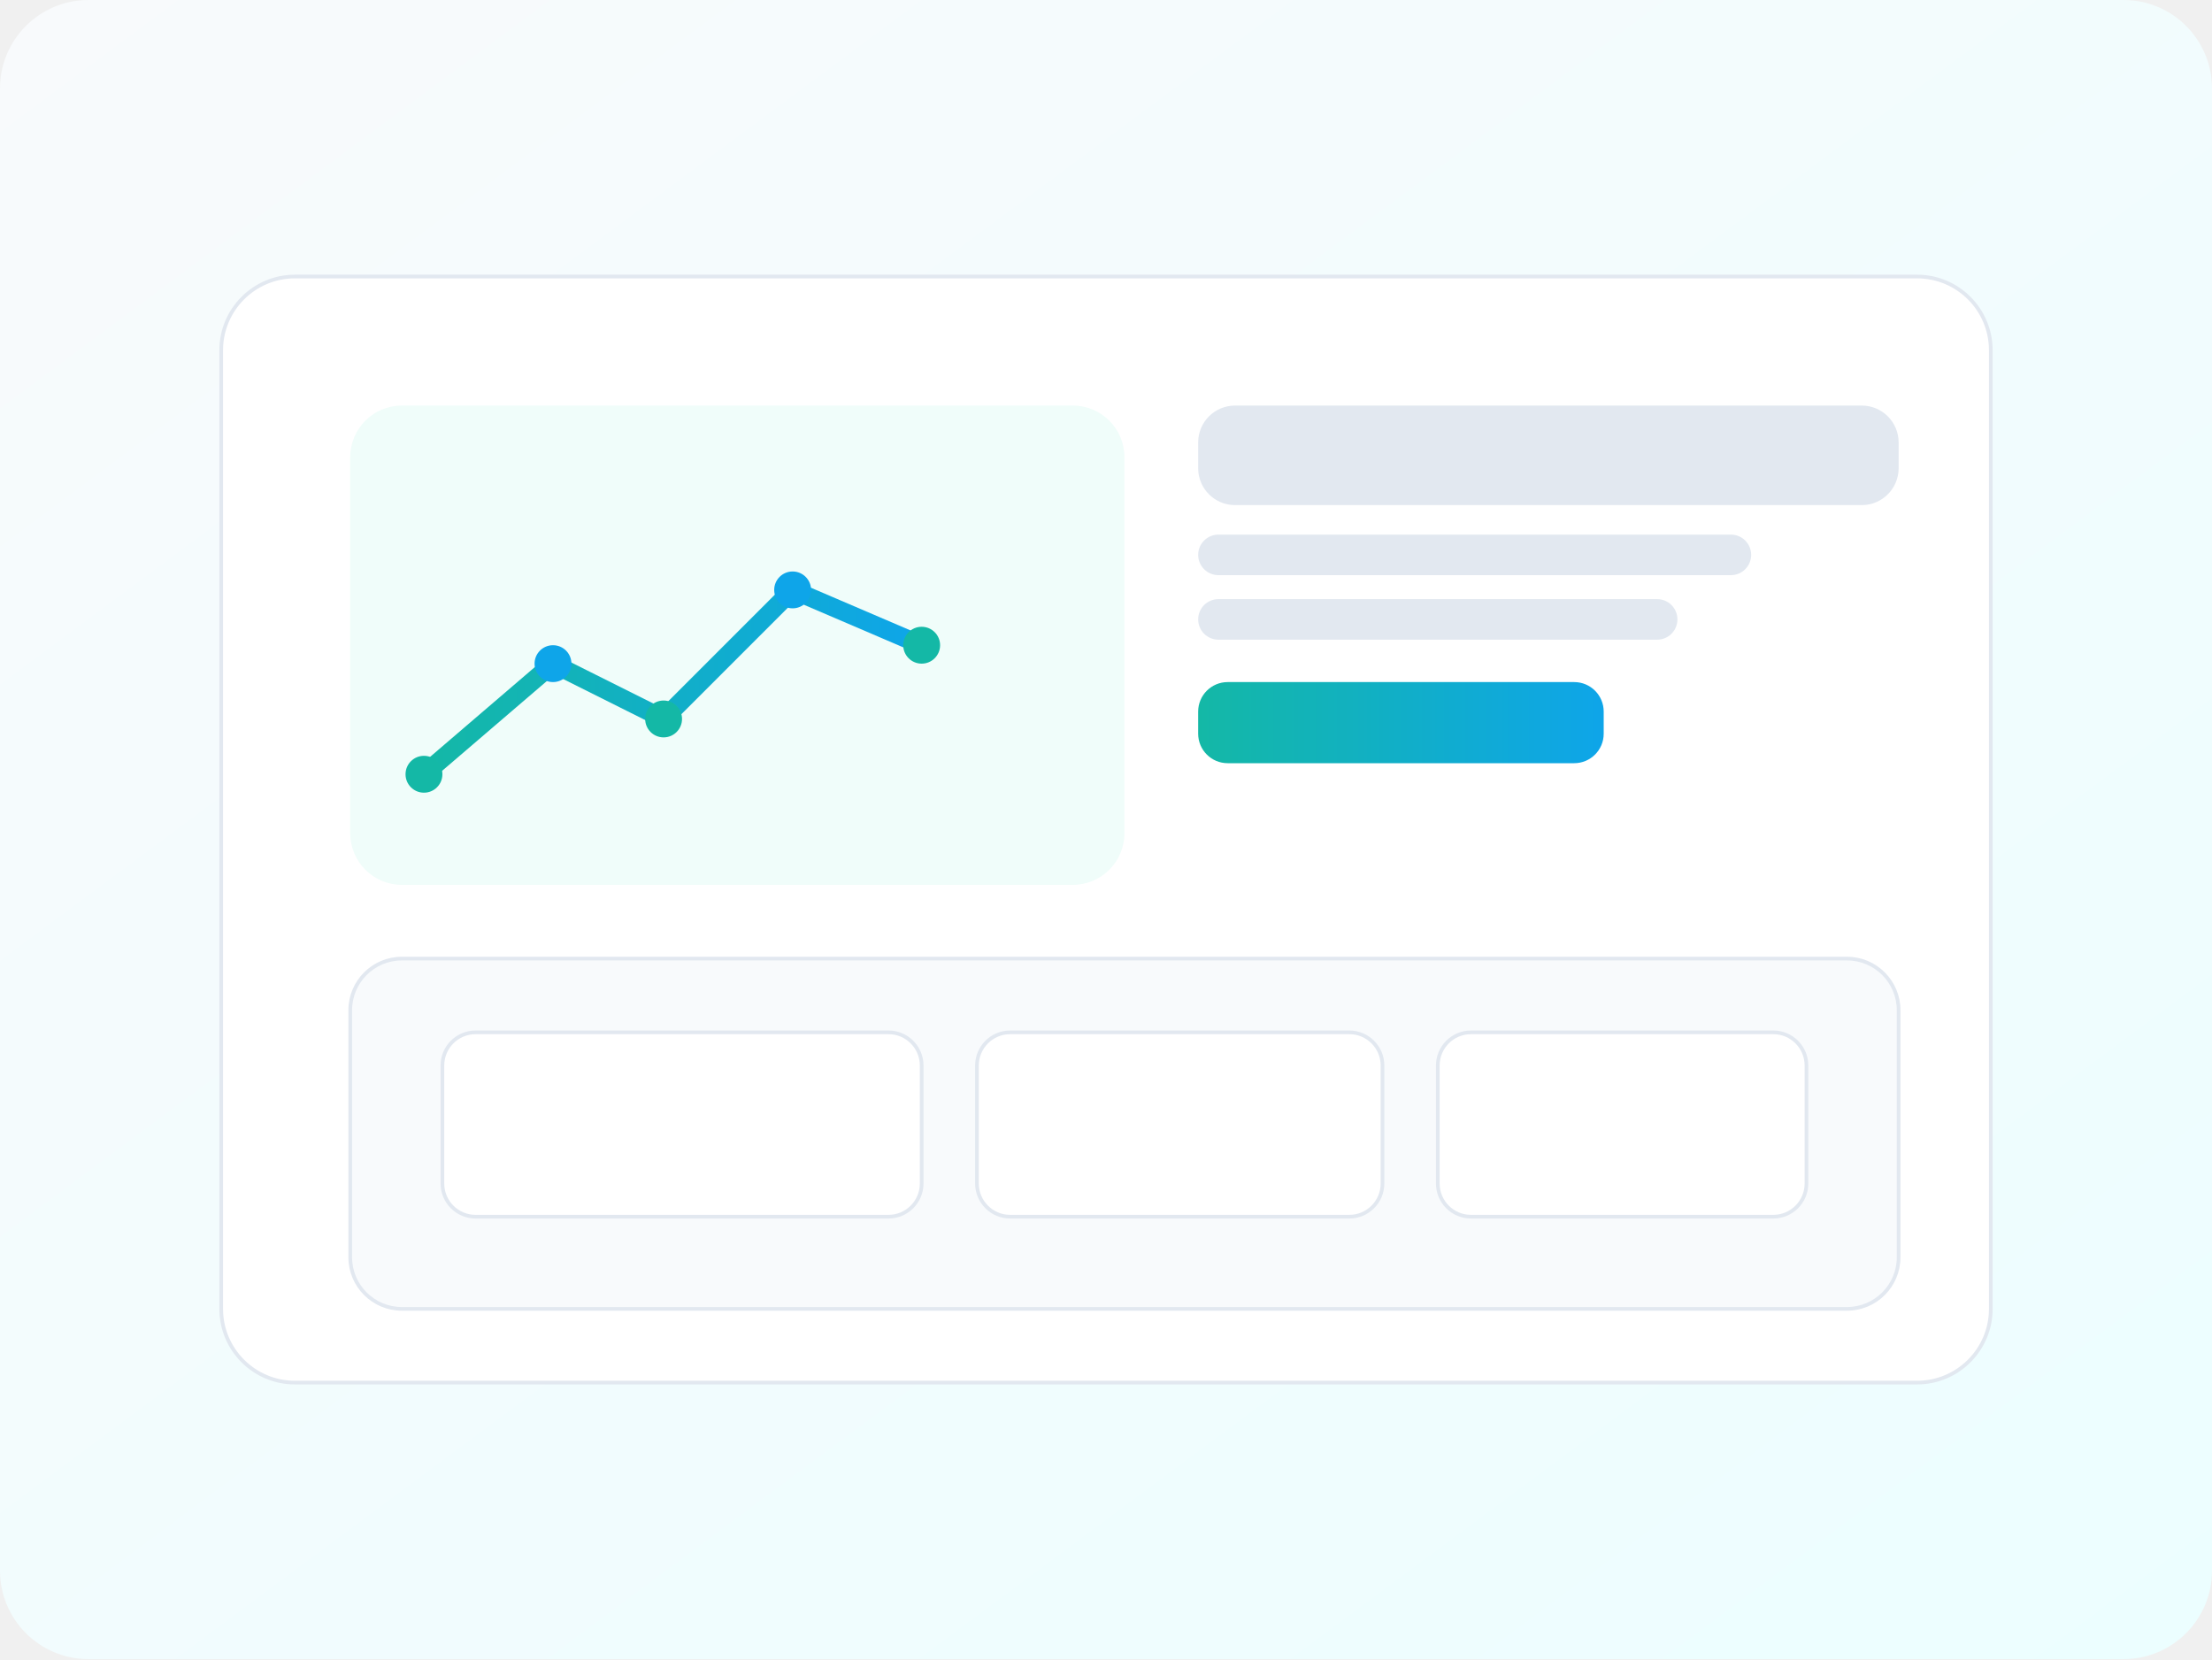
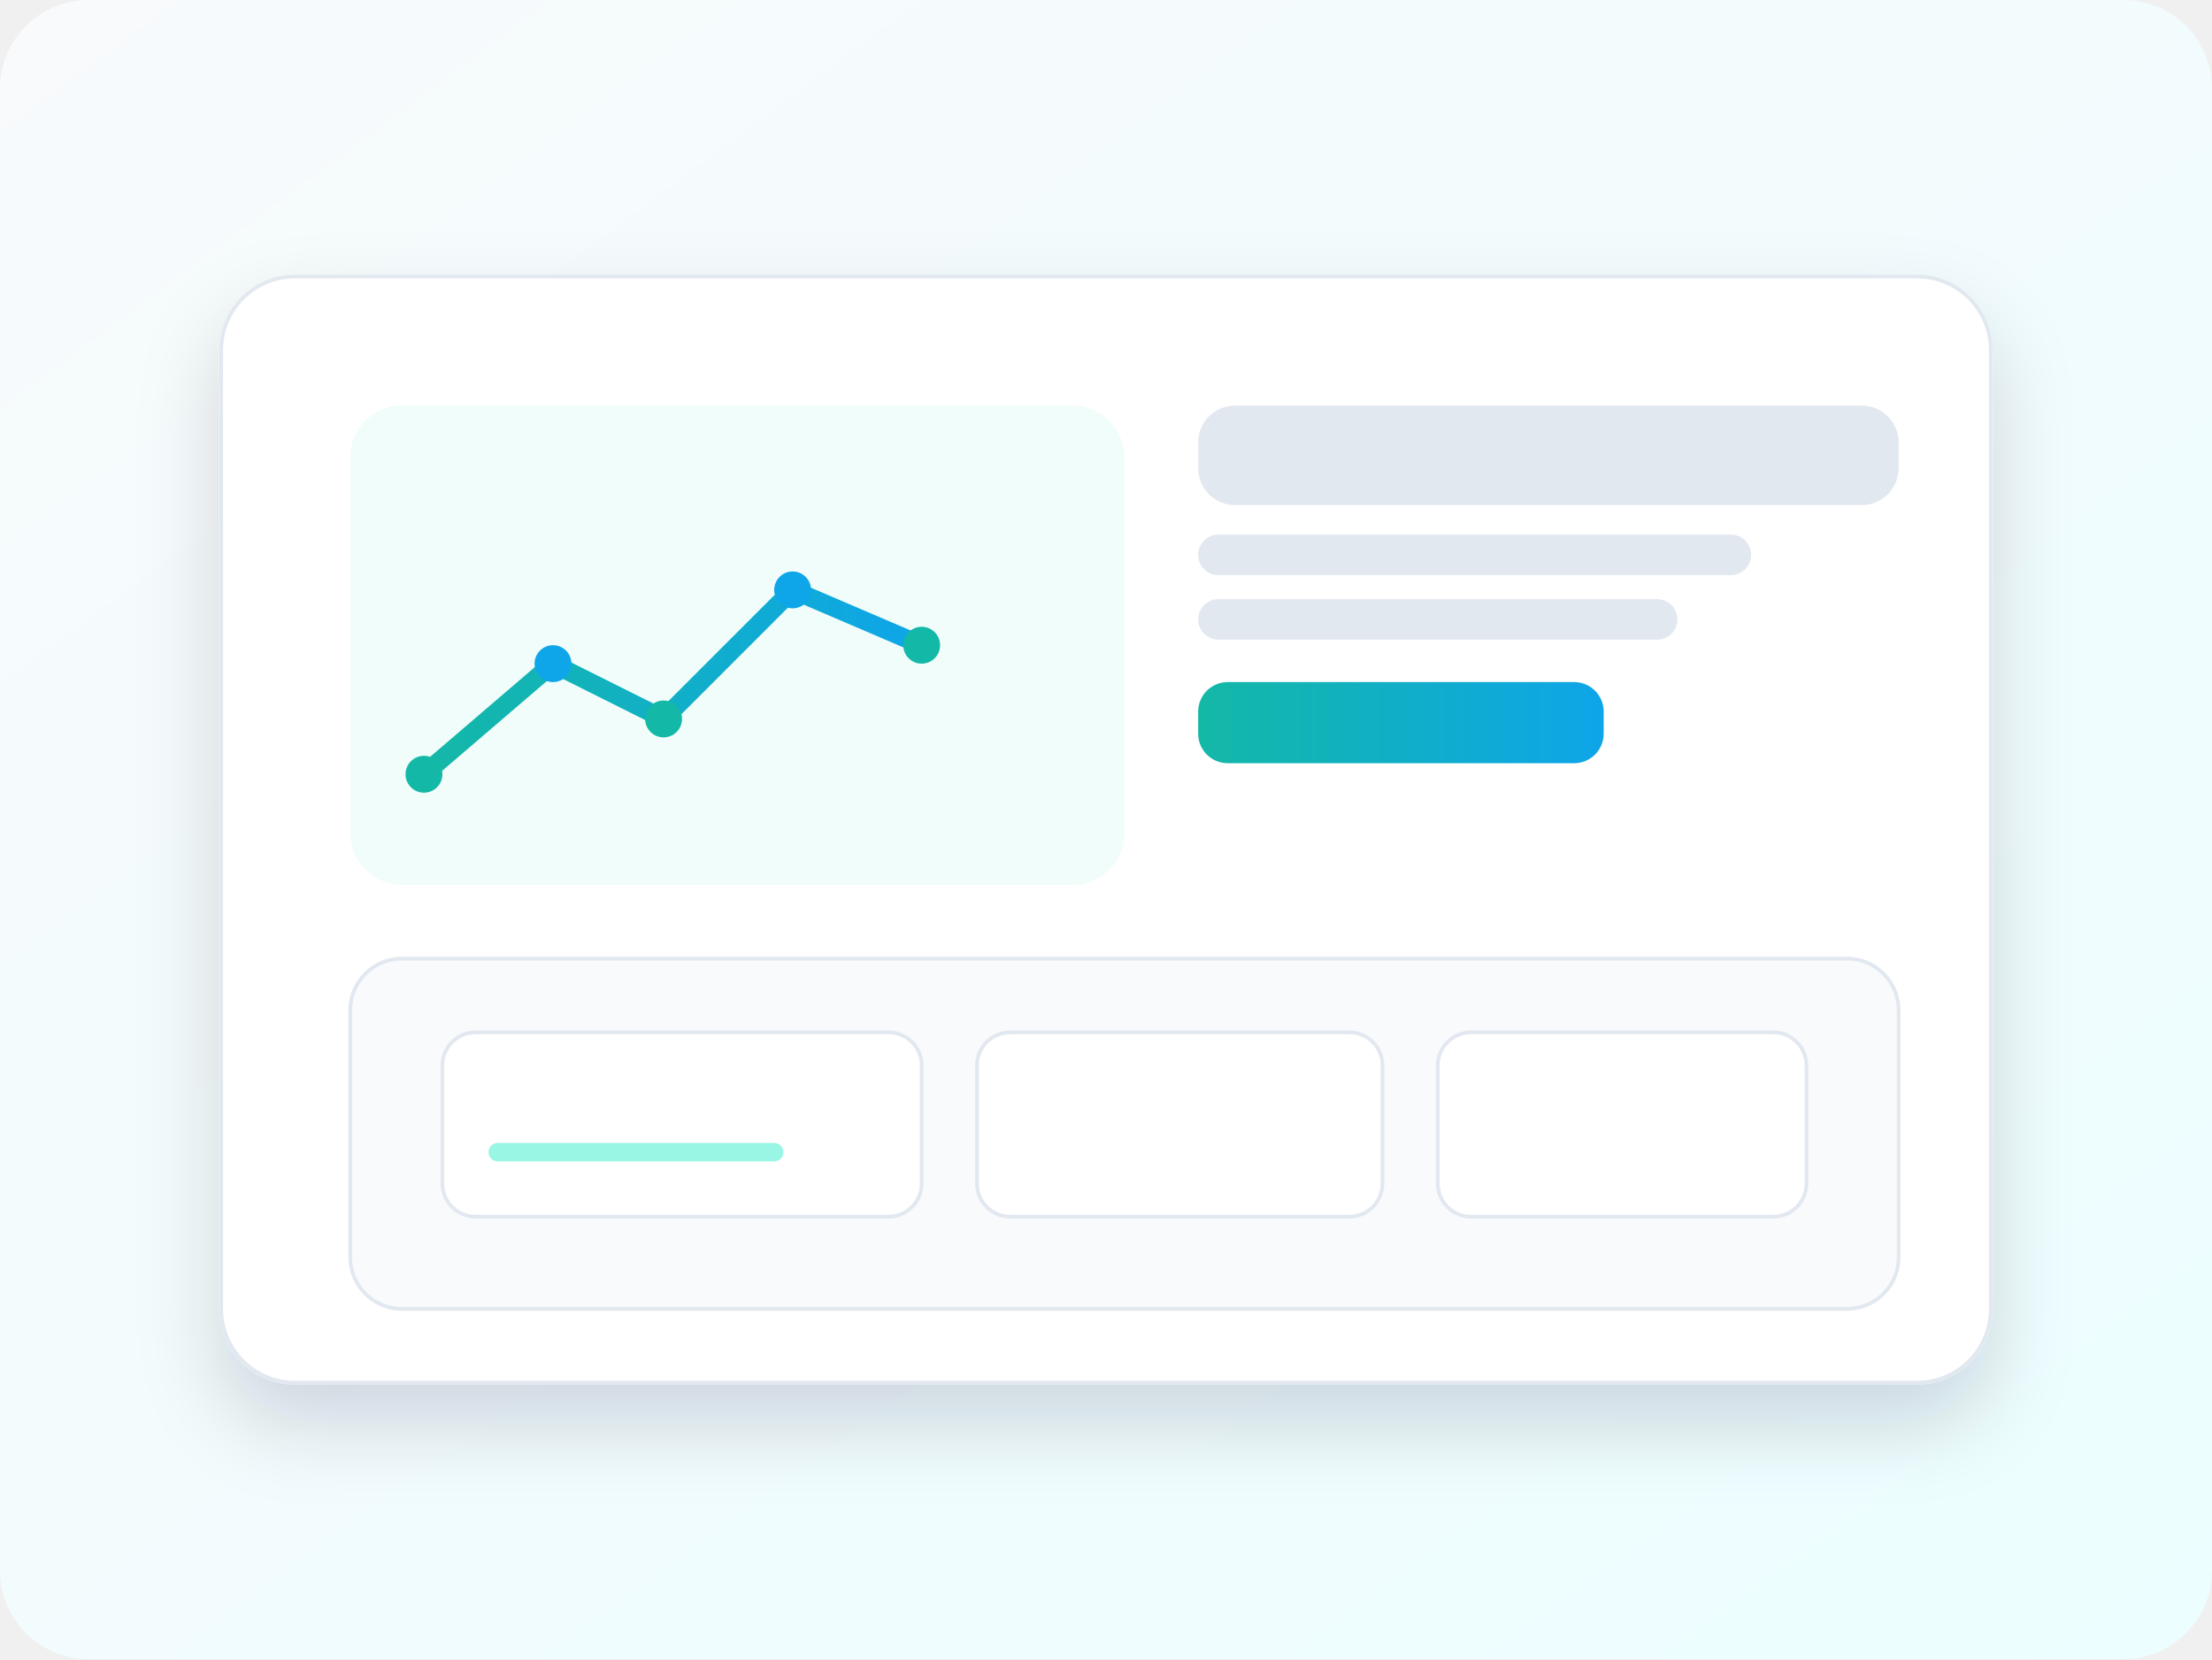
<svg xmlns="http://www.w3.org/2000/svg" width="1200" height="900" viewBox="0 0 1200 900" fill="none" role="img" aria-label="Growth strategy and reporting illustration">
  <defs>
    <linearGradient id="growth-bg" x1="0" y1="0" x2="1" y2="1">
      <stop offset="0%" stop-color="#f8fafc" />
      <stop offset="100%" stop-color="#ecfeff" />
    </linearGradient>
    <linearGradient id="growth-accent" x1="0" y1="0" x2="1" y2="0">
      <stop offset="0%" stop-color="#14b8a6" />
      <stop offset="100%" stop-color="#0ea5e9" />
    </linearGradient>
+     <filter id="growth-shadow" x="0" y="0" width="1200" height="900" filterUnits="userSpaceOnUse">
+       <feDropShadow dx="0" dy="22" stdDeviation="22" flood-color="#0f172a" flood-opacity="0.15" />
+     </filter>
  </defs>
  <rect width="1200" height="900" rx="48" fill="url(#growth-bg)" />
-   <rect x="120" y="150" width="960" height="600" rx="40" fill="#ffffff" stroke="#e2e8f0" stroke-width="2" />
+   <g filter="url(#growth-shadow)">
+     <rect x="120" y="150" width="960" height="600" rx="40" fill="#ffffff" stroke="#e2e8f0" stroke-width="2" />
+   </g>
  <rect x="190" y="220" width="420" height="260" rx="28" fill="#f0fdfa" />
  <path d="M230 420L300 360L360 390L430 320L500 350" stroke="url(#growth-accent)" stroke-width="10" stroke-linecap="round" stroke-linejoin="round" />
  <circle cx="230" cy="420" r="10" fill="#14b8a6" />
  <circle cx="300" cy="360" r="10" fill="#0ea5e9" />
  <circle cx="360" cy="390" r="10" fill="#14b8a6" />
  <circle cx="430" cy="320" r="10" fill="#0ea5e9" />
  <circle cx="500" cy="350" r="10" fill="#14b8a6" />
  <rect x="650" y="220" width="380" height="54" rx="20" fill="#e2e8f0" />
  <rect x="650" y="290" width="300" height="22" rx="11" fill="#e2e8f0" />
  <rect x="650" y="325" width="260" height="22" rx="11" fill="#e2e8f0" />
  <rect x="650" y="370" width="220" height="44" rx="16" fill="url(#growth-accent)" />
  <rect x="190" y="520" width="840" height="190" rx="28" fill="#f8fafc" stroke="#e2e8f0" stroke-width="2" />
  <rect x="240" y="560" width="260" height="100" rx="18" fill="#ffffff" stroke="#e2e8f0" stroke-width="2" />
  <rect x="530" y="560" width="220" height="100" rx="18" fill="#ffffff" stroke="#e2e8f0" stroke-width="2" />
  <rect x="780" y="560" width="200" height="100" rx="18" fill="#ffffff" stroke="#e2e8f0" stroke-width="2" />
+   <path d="M270 625h150" stroke="#99f6e4" stroke-width="10" stroke-linecap="round" />
</svg>
